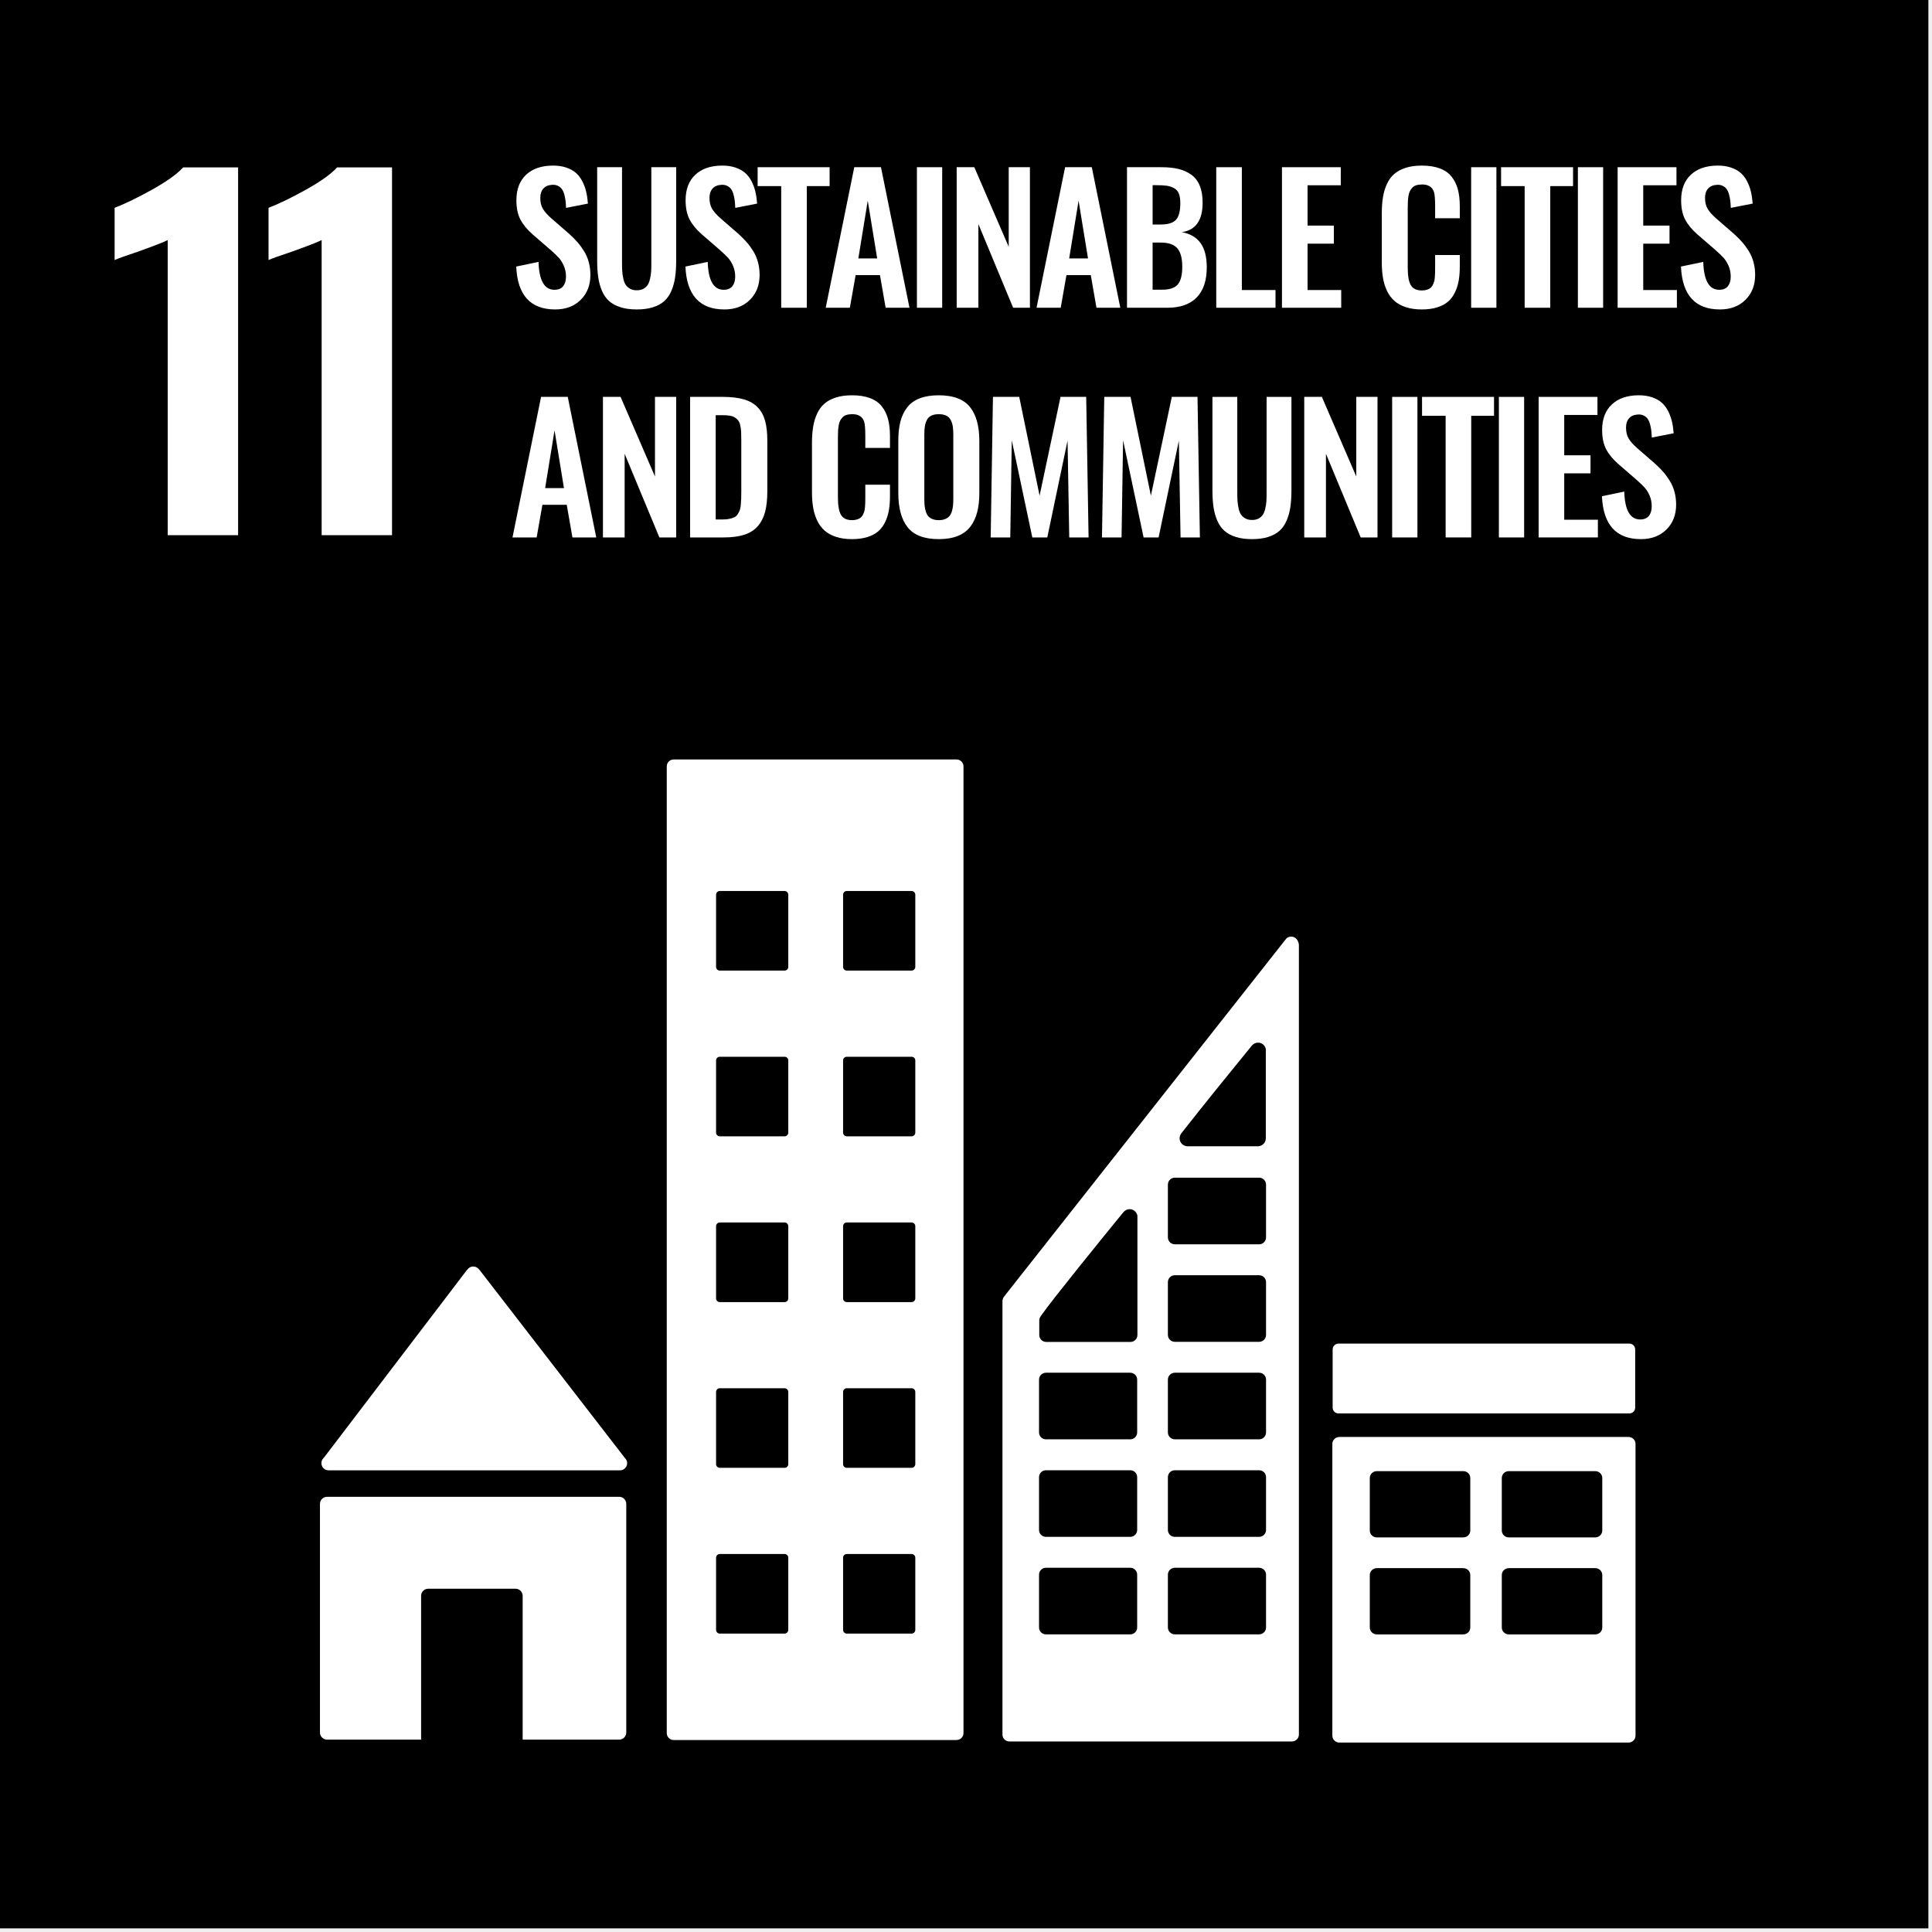
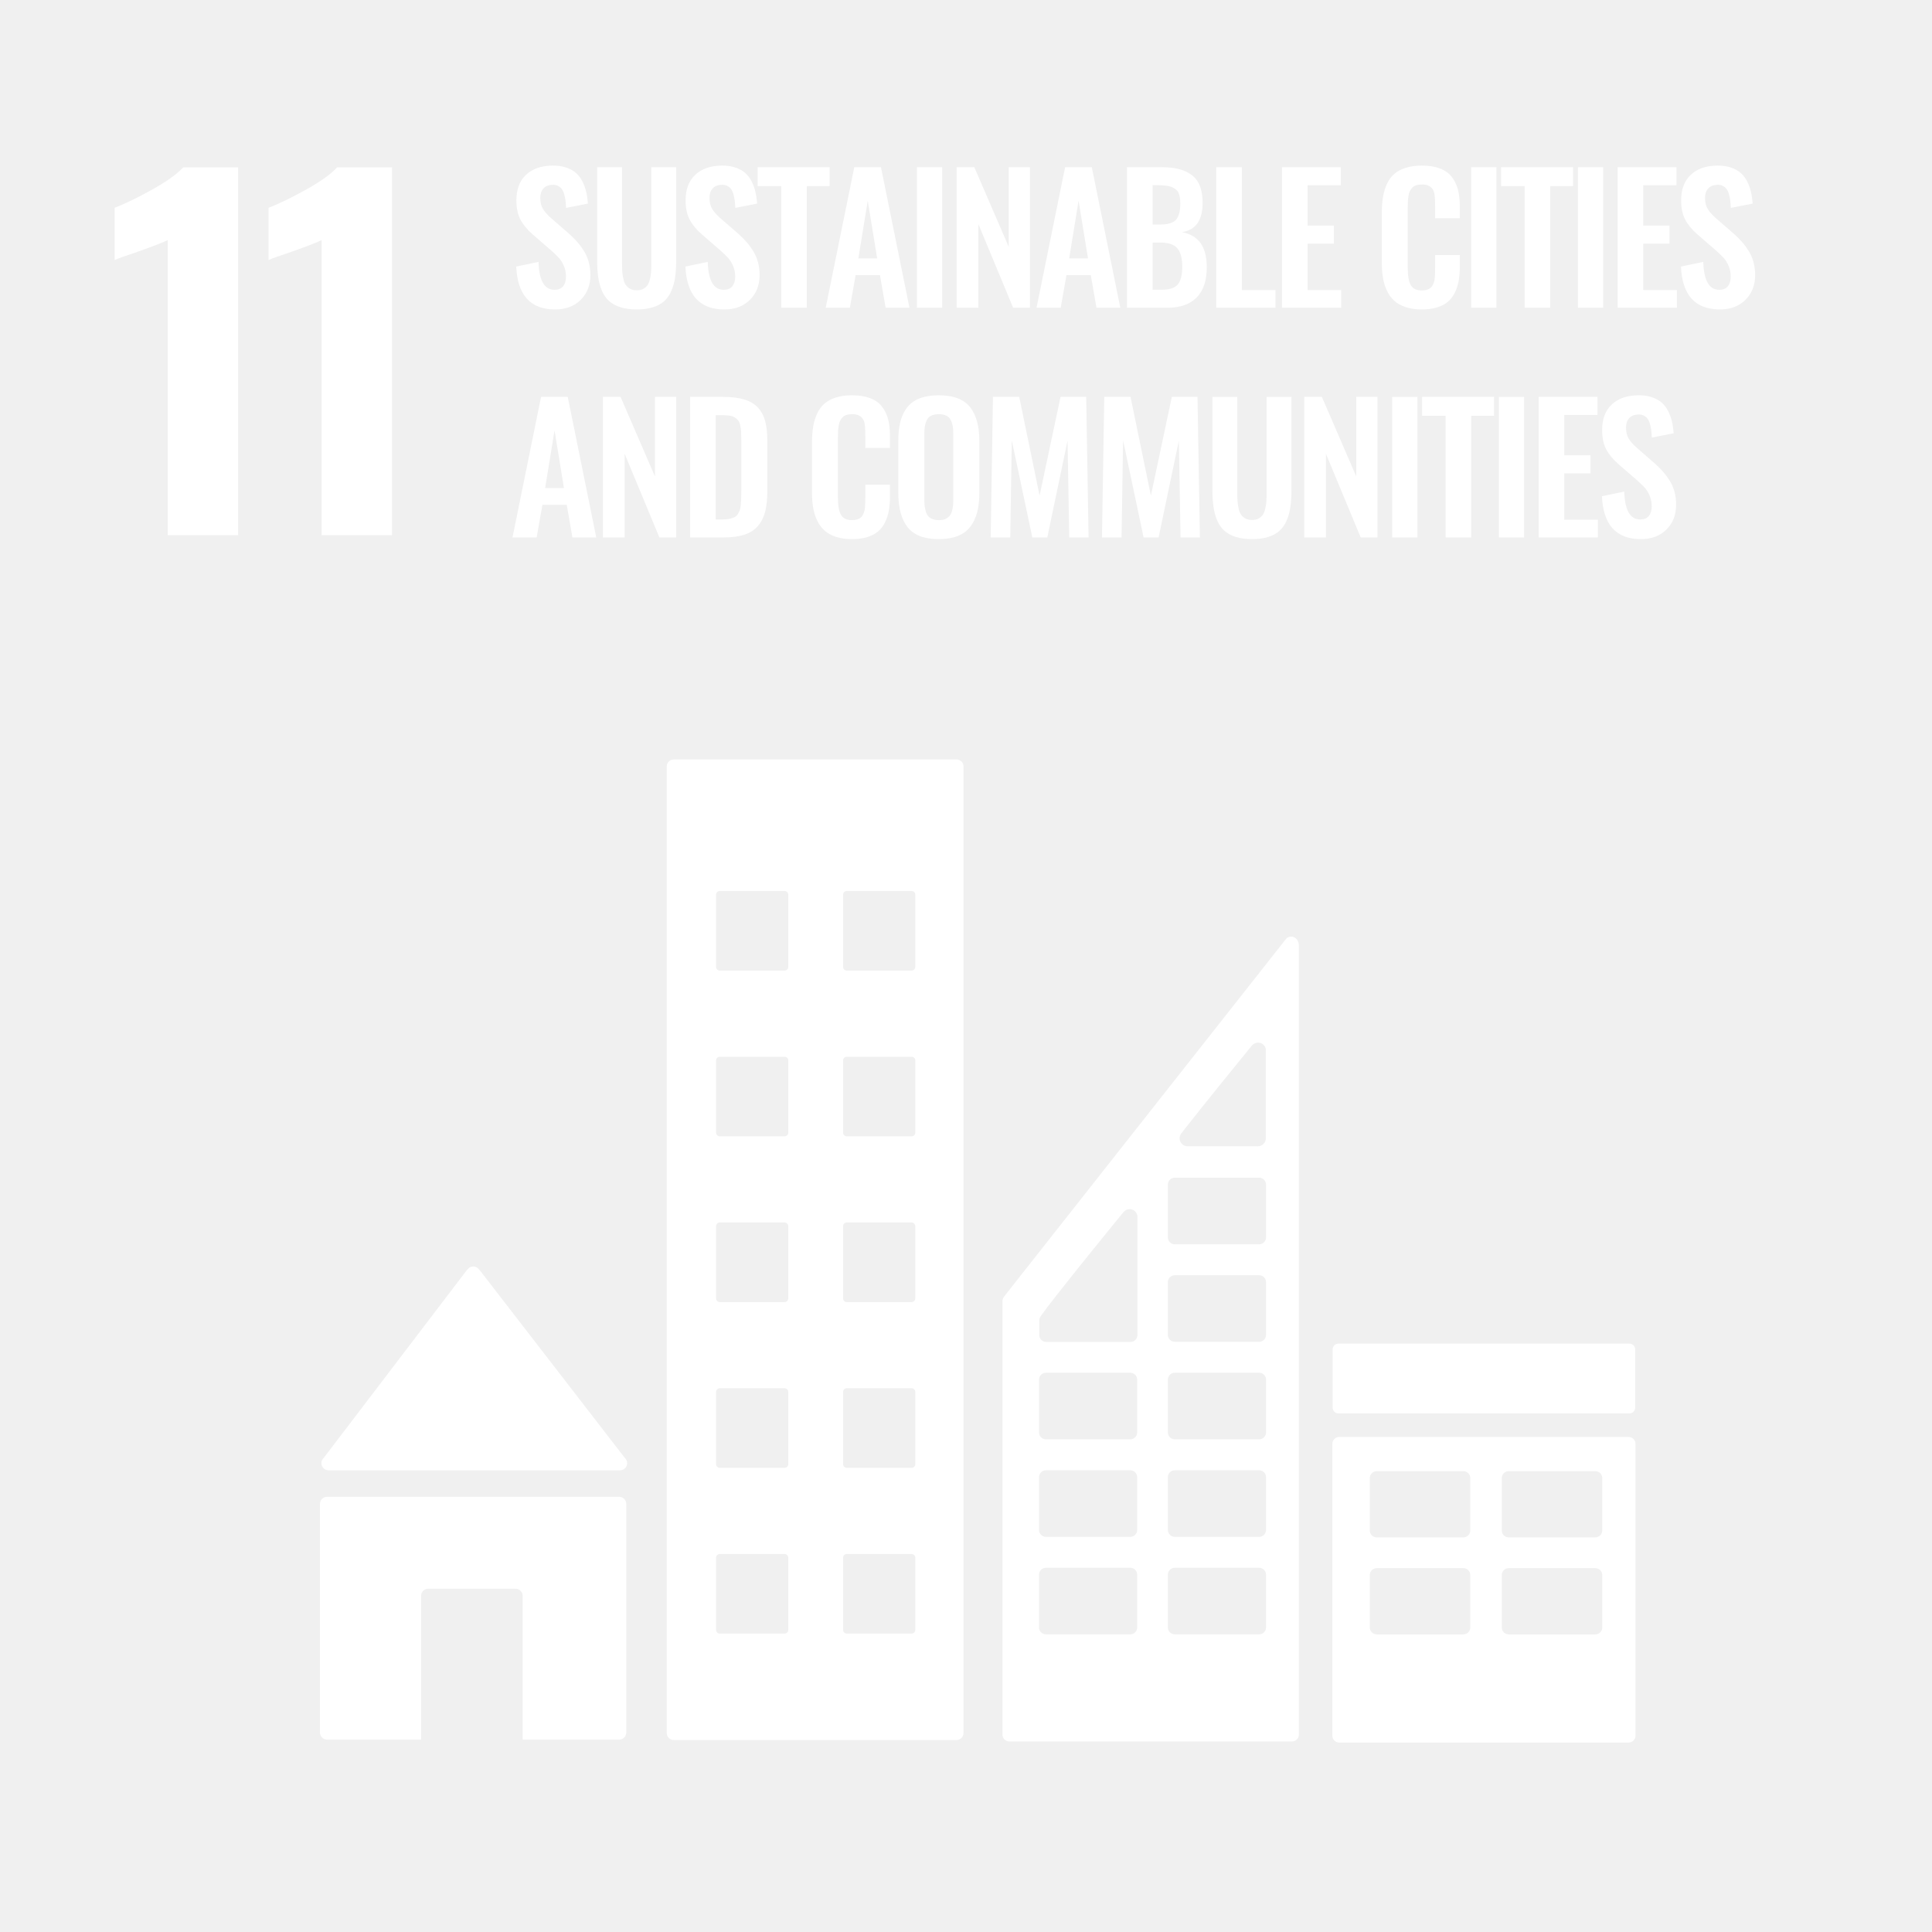
<svg xmlns="http://www.w3.org/2000/svg" width="100%" height="100%" viewBox="0 0 405 405" version="1.1" xml:space="preserve" style="fill-rule:evenodd;clip-rule:evenodd;stroke-linejoin:round;stroke-miterlimit:2;">
  <g transform="matrix(4.166667,0,0,4.166667,-2161.929,-1072.917)">
-     <rect x="518.845" y="257.482" width="97.036" height="97.036" />
+     <rect x="518.845" y="257.482" width="97.036" height="97.036" style="fill:none" />
  </g>
  <g transform="matrix(4.166667,0,0,4.166667,-2161.929,-1329.804)">
    <path d="M527.301,331.23C527.133,331.321 526.646,331.512 525.839,331.801C525.199,332.015 524.796,332.159 524.629,332.235L524.629,329.608C525.146,329.41 525.774,329.106 526.513,328.695C527.251,328.283 527.773,327.91 528.078,327.575L530.842,327.575L530.842,346.078L527.301,346.078L527.301,331.23Z" style="fill:white;fill-rule:nonzero;" />
  </g>
  <g transform="matrix(4.166667,0,0,4.166667,-2161.929,-1329.804)">
    <path d="M535.045,331.23C534.877,331.321 534.39,331.512 533.583,331.801C532.943,332.015 532.54,332.159 532.373,332.235L532.373,329.608C532.89,329.41 533.518,329.106 534.257,328.695C534.995,328.283 535.517,327.91 535.822,327.575L538.586,327.575L538.586,346.078L535.045,346.078L535.045,331.23Z" style="fill:white;fill-rule:nonzero;" />
  </g>
  <g transform="matrix(4.166667,0,0,4.166667,-2161.929,-1377.516)">
    <path d="M546.796,346.172C545.551,346.172 544.897,345.453 544.834,344.014L545.956,343.78C545.984,344.715 546.251,345.183 546.757,345.183C546.954,345.183 547.099,345.123 547.195,345.004C547.29,344.884 547.338,344.724 547.338,344.522C547.338,344.325 547.302,344.146 547.231,343.982C547.16,343.819 547.077,343.685 546.984,343.581C546.89,343.478 546.756,343.349 546.583,343.195L545.653,342.389C545.38,342.151 545.177,341.902 545.043,341.645C544.909,341.388 544.843,341.066 544.843,340.679C544.843,340.131 545.004,339.704 545.327,339.4C545.649,339.096 546.092,338.941 546.655,338.935C546.914,338.932 547.143,338.964 547.342,339.031C547.541,339.098 547.705,339.187 547.835,339.3C547.964,339.412 548.072,339.552 548.158,339.72C548.245,339.888 548.31,340.062 548.352,340.242C548.395,340.423 548.425,340.624 548.442,340.846L547.342,341.063C547.336,340.921 547.327,340.797 547.314,340.692C547.301,340.587 547.279,340.48 547.248,340.372C547.217,340.264 547.176,340.177 547.126,340.11C547.077,340.043 547.01,339.99 546.926,339.95C546.842,339.91 546.745,339.895 546.634,339.903C546.443,339.915 546.298,339.978 546.197,340.093C546.096,340.208 546.045,340.362 546.045,340.556C546.045,340.783 546.09,340.97 546.18,341.116C546.269,341.263 546.409,341.42 546.6,341.588L547.521,342.389C547.674,342.529 547.808,342.664 547.922,342.795C548.036,342.925 548.144,343.075 548.248,343.242C548.352,343.41 548.431,343.595 548.485,343.797C548.539,343.999 548.566,344.212 548.566,344.436C548.566,344.951 548.403,345.369 548.077,345.69C547.752,346.012 547.325,346.172 546.796,346.172" style="fill:white;fill-rule:nonzero;" />
  </g>
  <g transform="matrix(4.166667,0,0,4.166667,-2161.929,-1377.166)">
    <path d="M550.899,346.088C550.583,346.088 550.31,346.051 550.078,345.977C549.846,345.903 549.656,345.8 549.507,345.666C549.357,345.532 549.238,345.361 549.148,345.152C549.059,344.943 548.996,344.717 548.961,344.474C548.925,344.231 548.907,343.949 548.907,343.627L548.907,338.932L550.157,338.932L550.157,343.76C550.157,343.925 550.161,344.065 550.169,344.182C550.178,344.298 550.196,344.421 550.225,344.549C550.253,344.677 550.294,344.779 550.347,344.856C550.399,344.932 550.472,344.996 550.564,345.048C550.657,345.099 550.768,345.124 550.899,345.124C551.03,345.124 551.141,345.099 551.234,345.048C551.326,344.996 551.397,344.932 551.447,344.856C551.497,344.779 551.536,344.677 551.566,344.549C551.596,344.421 551.614,344.299 551.622,344.184C551.629,344.069 551.632,343.928 551.632,343.76L551.632,338.932L552.882,338.932L552.882,343.627C552.882,343.949 552.864,344.231 552.828,344.474C552.793,344.717 552.73,344.943 552.641,345.152C552.551,345.361 552.433,345.532 552.285,345.666C552.137,345.8 551.947,345.903 551.716,345.977C551.484,346.051 551.212,346.088 550.899,346.088" style="fill:white;fill-rule:nonzero;" />
  </g>
  <g transform="matrix(4.166667,0,0,4.166667,-2161.929,-1377.516)">
    <path d="M555.309,346.172C554.064,346.172 553.41,345.453 553.347,344.014L554.469,343.78C554.497,344.715 554.765,345.183 555.271,345.183C555.467,345.183 555.613,345.123 555.708,345.004C555.803,344.884 555.851,344.724 555.851,344.522C555.851,344.325 555.815,344.146 555.744,343.982C555.673,343.819 555.59,343.685 555.497,343.581C555.403,343.478 555.269,343.349 555.096,343.195L554.166,342.389C553.893,342.151 553.69,341.902 553.556,341.645C553.423,341.388 553.356,341.066 553.356,340.679C553.356,340.131 553.517,339.704 553.84,339.4C554.162,339.096 554.605,338.941 555.168,338.935C555.427,338.932 555.656,338.964 555.855,339.031C556.054,339.098 556.218,339.187 556.348,339.3C556.477,339.412 556.585,339.552 556.672,339.72C556.758,339.888 556.823,340.062 556.865,340.242C556.908,340.423 556.938,340.624 556.955,340.846L555.855,341.063C555.849,340.921 555.84,340.797 555.827,340.692C555.814,340.587 555.792,340.48 555.761,340.372C555.73,340.264 555.689,340.177 555.64,340.11C555.59,340.043 555.523,339.99 555.439,339.95C555.355,339.91 555.258,339.895 555.147,339.903C554.956,339.915 554.811,339.978 554.71,340.093C554.609,340.208 554.558,340.362 554.558,340.556C554.558,340.783 554.603,340.97 554.693,341.116C554.782,341.263 554.922,341.42 555.113,341.588L556.034,342.389C556.187,342.529 556.321,342.664 556.435,342.795C556.549,342.925 556.657,343.075 556.761,343.242C556.865,343.41 556.944,343.595 556.998,343.797C557.052,343.999 557.079,344.212 557.079,344.436C557.079,344.951 556.916,345.369 556.59,345.69C556.265,346.012 555.838,346.172 555.309,346.172" style="fill:white;fill-rule:nonzero;" />
  </g>
  <g transform="matrix(4.166667,0,0,4.166667,-2161.929,-1377.521)">
    <path d="M558.166,346.088L558.166,339.968L556.98,339.968L556.98,339.017L560.601,339.017L560.601,339.968L559.454,339.968L559.454,346.088L558.166,346.088Z" style="fill:white;fill-rule:nonzero;" />
  </g>
  <g transform="matrix(4.166667,0,0,4.166667,-2161.929,-1377.521)">
    <path d="M560.405,346.088L561.842,339.017L563.185,339.017L564.619,346.088L563.42,346.088L563.134,344.446L561.91,344.446L561.62,346.088L560.405,346.088ZM562.047,343.606L562.994,343.606L562.52,340.702L562.047,343.606Z" style="fill:white;fill-rule:nonzero;" />
  </g>
  <g transform="matrix(4.166667,0,0,4.166667,-2161.929,-1377.521)">
    <rect x="564.994" y="339.017" width="1.271" height="7.071" style="fill:white;" />
  </g>
  <g transform="matrix(4.166667,0,0,4.166667,-2161.929,-1377.521)">
    <path d="M566.994,346.088L566.994,339.017L567.881,339.017L569.612,343.022L569.612,339.017L570.679,339.017L570.679,346.088L569.834,346.088L568.086,341.879L568.086,346.088L566.994,346.088Z" style="fill:white;fill-rule:nonzero;" />
  </g>
  <g transform="matrix(4.166667,0,0,4.166667,-2161.929,-1377.521)">
    <path d="M571.012,346.088L572.449,339.017L573.792,339.017L575.226,346.088L574.027,346.088L573.741,344.446L572.517,344.446L572.228,346.088L571.012,346.088ZM572.654,343.606L573.601,343.606L573.127,340.702L572.654,343.606Z" style="fill:white;fill-rule:nonzero;" />
  </g>
  <g transform="matrix(4.166667,0,0,4.166667,-2161.929,-1377.521)">
    <path d="M575.563,346.088L575.563,339.017L577.294,339.017C577.621,339.017 577.906,339.046 578.15,339.105C578.393,339.163 578.608,339.26 578.798,339.395C578.987,339.53 579.13,339.717 579.226,339.955C579.323,340.194 579.37,340.483 579.367,340.821C579.364,341.694 579.017,342.182 578.326,342.284C578.744,342.364 579.056,342.546 579.262,342.832C579.469,343.118 579.573,343.519 579.576,344.037C579.579,344.708 579.411,345.217 579.073,345.566C578.734,345.914 578.241,346.088 577.593,346.088L575.563,346.088ZM576.851,341.9L577.252,341.9C577.63,341.9 577.89,341.819 578.032,341.657C578.174,341.495 578.245,341.222 578.245,340.838C578.245,340.639 578.222,340.478 578.175,340.354C578.128,340.231 578.049,340.137 577.938,340.075C577.828,340.012 577.705,339.971 577.569,339.951C577.434,339.931 577.255,339.921 577.03,339.921L576.851,339.921L576.851,341.9ZM576.851,345.18L577.324,345.18C577.708,345.18 577.974,345.09 578.122,344.911C578.269,344.732 578.343,344.436 578.343,344.024C578.343,343.597 578.26,343.288 578.094,343.096C577.928,342.904 577.648,342.809 577.256,342.809L576.851,342.809L576.851,345.18Z" style="fill:white;fill-rule:nonzero;" />
  </g>
  <g transform="matrix(4.166667,0,0,4.166667,-2161.929,-1377.521)">
    <path d="M580.053,346.088L580.053,339.017L581.341,339.017L581.341,345.197L583.034,345.197L583.034,346.088L580.053,346.088Z" style="fill:white;fill-rule:nonzero;" />
  </g>
  <g transform="matrix(4.166667,0,0,4.166667,-2161.929,-1377.521)">
    <path d="M583.359,346.088L583.359,339.017L586.318,339.017L586.318,339.926L584.647,339.926L584.647,341.955L585.969,341.955L585.969,342.864L584.647,342.864L584.647,345.197L586.34,345.197L586.34,346.088L583.359,346.088Z" style="fill:white;fill-rule:nonzero;" />
  </g>
  <g transform="matrix(4.166667,0,0,4.166667,-2161.929,-1377.503)">
    <path d="M590.395,346.169C590.091,346.169 589.822,346.131 589.589,346.054C589.356,345.977 589.163,345.871 589.011,345.734C588.859,345.597 588.735,345.429 588.64,345.227C588.545,345.025 588.478,344.808 588.44,344.576C588.401,344.345 588.382,344.084 588.382,343.794L588.382,341.329C588.382,341.022 588.402,340.75 588.442,340.512C588.481,340.275 588.548,340.054 588.642,339.851C588.736,339.648 588.859,339.481 589.011,339.35C589.163,339.219 589.355,339.117 589.587,339.043C589.819,338.969 590.088,338.932 590.395,338.932C590.747,338.932 591.049,338.979 591.299,339.073C591.549,339.166 591.747,339.304 591.892,339.487C592.037,339.668 592.142,339.881 592.208,340.124C592.273,340.367 592.306,340.651 592.306,340.975L592.306,341.58L591.065,341.58L591.065,340.979C591.065,340.627 591.046,340.389 591.009,340.267C590.935,340.028 590.755,339.9 590.468,339.883L590.4,339.883C590.291,339.883 590.197,339.896 590.116,339.922C590.035,339.947 589.969,339.987 589.918,340.043C589.866,340.098 589.825,340.157 589.794,340.22C589.762,340.282 589.739,340.364 589.723,340.465C589.708,340.566 589.698,340.659 589.694,340.744C589.689,340.83 589.687,340.938 589.687,341.069L589.687,344.063C589.687,344.477 589.739,344.773 589.843,344.949C589.946,345.126 590.132,345.214 590.4,345.214C590.49,345.214 590.57,345.203 590.64,345.182C590.71,345.16 590.768,345.134 590.815,345.101C590.862,345.068 590.902,345.021 590.935,344.96C590.967,344.899 590.992,344.842 591.009,344.789C591.026,344.737 591.039,344.664 591.048,344.57C591.056,344.476 591.061,344.396 591.062,344.331C591.064,344.266 591.065,344.176 591.065,344.063L591.065,343.431L592.306,343.431L592.306,344.011C592.306,344.276 592.287,344.513 592.25,344.723C592.213,344.934 592.15,345.132 592.06,345.316C591.971,345.501 591.855,345.654 591.713,345.777C591.571,345.899 591.389,345.995 591.167,346.065C590.945,346.134 590.688,346.169 590.395,346.169" style="fill:white;fill-rule:nonzero;" />
  </g>
  <g transform="matrix(4.166667,0,0,4.166667,-2161.929,-1377.521)">
    <rect x="592.877" y="339.017" width="1.271" height="7.071" style="fill:white;" />
  </g>
  <g transform="matrix(4.166667,0,0,4.166667,-2161.929,-1377.521)">
    <path d="M595.569,346.088L595.569,339.968L594.383,339.968L594.383,339.017L598.004,339.017L598.004,339.968L596.857,339.968L596.857,346.088L595.569,346.088Z" style="fill:white;fill-rule:nonzero;" />
  </g>
  <g transform="matrix(4.166667,0,0,4.166667,-2161.929,-1377.521)">
    <rect x="598.247" y="339.017" width="1.271" height="7.071" style="fill:white;" />
  </g>
  <g transform="matrix(4.166667,0,0,4.166667,-2161.929,-1377.521)">
    <path d="M600.247,346.088L600.247,339.017L603.207,339.017L603.207,339.926L601.535,339.926L601.535,341.955L602.857,341.955L602.857,342.864L601.535,342.864L601.535,345.197L603.228,345.197L603.228,346.088L600.247,346.088Z" style="fill:white;fill-rule:nonzero;" />
  </g>
  <g transform="matrix(4.166667,0,0,4.166667,-2161.929,-1377.516)">
    <path d="M605.395,346.172C604.15,346.172 603.496,345.453 603.433,344.014L604.555,343.78C604.583,344.715 604.851,345.183 605.357,345.183C605.553,345.183 605.698,345.123 605.794,345.004C605.889,344.884 605.937,344.724 605.937,344.522C605.937,344.325 605.901,344.146 605.83,343.982C605.759,343.819 605.676,343.685 605.583,343.581C605.489,343.478 605.355,343.349 605.182,343.195L604.252,342.389C603.979,342.151 603.776,341.902 603.642,341.645C603.508,341.388 603.442,341.066 603.442,340.679C603.442,340.131 603.603,339.704 603.926,339.4C604.248,339.096 604.691,338.941 605.254,338.935C605.513,338.932 605.742,338.964 605.941,339.031C606.14,339.098 606.304,339.187 606.434,339.3C606.563,339.412 606.671,339.552 606.757,339.72C606.844,339.888 606.909,340.062 606.951,340.242C606.994,340.423 607.024,340.624 607.041,340.846L605.941,341.063C605.935,340.921 605.926,340.797 605.913,340.692C605.9,340.587 605.878,340.48 605.847,340.372C605.816,340.264 605.775,340.177 605.726,340.11C605.676,340.043 605.609,339.99 605.525,339.95C605.441,339.91 605.344,339.895 605.233,339.903C605.042,339.915 604.897,339.978 604.796,340.093C604.695,340.208 604.644,340.362 604.644,340.556C604.644,340.783 604.689,340.97 604.779,341.116C604.868,341.263 605.008,341.42 605.199,341.588L606.12,342.389C606.273,342.529 606.407,342.664 606.521,342.795C606.635,342.925 606.743,343.075 606.847,343.242C606.951,343.41 607.03,343.595 607.084,343.797C607.138,343.999 607.165,344.212 607.165,344.436C607.165,344.951 607.002,345.369 606.676,345.69C606.351,346.012 605.924,346.172 605.395,346.172" style="fill:white;fill-rule:nonzero;" />
  </g>
  <g transform="matrix(4.166667,0,0,4.166667,-2161.929,-1281.223)">
    <path d="M544.647,334.532L546.084,327.461L547.427,327.461L548.861,334.532L547.662,334.532L547.376,332.89L546.152,332.89L545.863,334.532L544.647,334.532ZM546.289,332.05L547.236,332.05L546.762,329.146L546.289,332.05Z" style="fill:white;fill-rule:nonzero;" />
  </g>
  <g transform="matrix(4.166667,0,0,4.166667,-2161.929,-1281.223)">
    <path d="M549.197,334.532L549.197,327.461L550.084,327.461L551.815,331.466L551.815,327.461L552.882,327.461L552.882,334.532L552.037,334.532L550.289,330.323L550.289,334.532L549.197,334.532Z" style="fill:white;fill-rule:nonzero;" />
  </g>
  <g transform="matrix(4.166667,0,0,4.166667,-2161.929,-1281.223)">
    <path d="M553.582,334.532L553.582,327.461L555.228,327.461C555.654,327.461 556.011,327.504 556.298,327.589C556.586,327.675 556.816,327.81 556.989,327.994C557.163,328.179 557.286,328.406 557.358,328.675C557.431,328.943 557.467,329.274 557.467,329.666L557.467,332.216C557.467,332.62 557.43,332.963 557.356,333.244C557.282,333.526 557.16,333.764 556.992,333.961C556.822,334.157 556.597,334.301 556.315,334.394C556.034,334.486 555.689,334.532 555.279,334.532L553.582,334.532ZM554.87,333.628L555.236,333.628C555.364,333.628 555.477,333.617 555.573,333.594C555.67,333.571 555.751,333.544 555.816,333.513C555.882,333.482 555.937,333.431 555.981,333.359C556.025,333.288 556.058,333.223 556.081,333.163C556.104,333.103 556.121,333.013 556.132,332.892C556.143,332.771 556.151,332.668 556.153,332.583C556.156,332.498 556.158,332.371 556.158,332.204L556.158,329.619C556.158,329.452 556.155,329.317 556.149,329.214C556.143,329.112 556.13,329.009 556.108,328.905C556.087,328.801 556.056,328.721 556.015,328.664C555.974,328.607 555.919,328.555 555.85,328.508C555.782,328.461 555.697,328.429 555.595,328.41C555.493,328.392 555.369,328.382 555.224,328.382L554.87,328.382L554.87,333.628Z" style="fill:white;fill-rule:nonzero;" />
  </g>
  <g transform="matrix(4.166667,0,0,4.166667,-2161.929,-1281.204)">
    <path d="M561.727,334.613C561.423,334.613 561.154,334.575 560.921,334.498C560.688,334.421 560.495,334.315 560.343,334.178C560.191,334.041 560.067,333.873 559.972,333.671C559.877,333.469 559.81,333.252 559.772,333.02C559.733,332.789 559.714,332.528 559.714,332.238L559.714,329.773C559.714,329.466 559.734,329.194 559.774,328.956C559.813,328.719 559.88,328.498 559.974,328.295C560.068,328.092 560.191,327.925 560.343,327.794C560.495,327.663 560.687,327.561 560.919,327.487C561.151,327.413 561.42,327.376 561.727,327.376C562.079,327.376 562.381,327.423 562.631,327.517C562.881,327.61 563.079,327.748 563.224,327.931C563.369,328.112 563.474,328.325 563.54,328.568C563.605,328.811 563.638,329.095 563.638,329.419L563.638,330.024L562.397,330.024L562.397,329.423C562.397,329.071 562.378,328.833 562.341,328.711C562.267,328.472 562.087,328.344 561.8,328.327L561.732,328.327C561.623,328.327 561.529,328.34 561.448,328.366C561.367,328.391 561.301,328.431 561.25,328.487C561.198,328.542 561.157,328.601 561.126,328.664C561.095,328.726 561.071,328.808 561.055,328.909C561.04,329.01 561.03,329.103 561.026,329.188C561.021,329.274 561.019,329.382 561.019,329.513L561.019,332.507C561.019,332.921 561.071,333.217 561.175,333.393C561.278,333.57 561.464,333.658 561.732,333.658C561.822,333.658 561.903,333.647 561.972,333.626C562.042,333.604 562.1,333.578 562.147,333.545C562.194,333.512 562.234,333.465 562.267,333.404C562.299,333.343 562.324,333.286 562.341,333.233C562.358,333.181 562.371,333.108 562.38,333.014C562.388,332.92 562.393,332.84 562.394,332.775C562.396,332.71 562.397,332.62 562.397,332.507L562.397,331.875L563.638,331.875L563.638,332.455C563.638,332.72 563.619,332.957 563.582,333.167C563.545,333.378 563.482,333.576 563.392,333.76C563.303,333.945 563.187,334.098 563.045,334.221C562.903,334.343 562.721,334.439 562.499,334.509C562.277,334.578 562.02,334.613 561.727,334.613" style="fill:white;fill-rule:nonzero;" />
  </g>
  <g transform="matrix(4.166667,0,0,4.166667,-2161.929,-1281.204)">
    <path d="M566.095,334.613C565.367,334.613 564.845,334.416 564.53,334.02C564.214,333.625 564.057,333.047 564.057,332.285L564.057,329.675C564.057,329.299 564.092,328.974 564.163,328.698C564.234,328.423 564.349,328.183 564.506,327.982C564.664,327.78 564.876,327.628 565.14,327.528C565.404,327.426 565.723,327.376 566.095,327.376C566.82,327.376 567.341,327.571 567.658,327.96C567.975,328.35 568.134,328.921 568.134,329.675L568.134,332.285C568.134,332.654 568.097,332.979 568.025,333.259C567.952,333.539 567.837,333.782 567.68,333.988C567.522,334.194 567.311,334.35 567.046,334.455C566.782,334.56 566.465,334.613 566.095,334.613M565.773,333.603C565.863,333.639 565.97,333.658 566.095,333.658C566.22,333.658 566.327,333.639 566.415,333.603C566.503,333.566 566.573,333.517 566.626,333.457C566.679,333.398 566.72,333.32 566.75,333.223C566.779,333.126 566.799,333.03 566.809,332.933C566.819,332.836 566.824,332.721 566.824,332.588L566.824,329.376C566.824,329.206 566.816,329.064 566.799,328.95C566.782,328.836 566.748,328.729 566.698,328.628C566.649,328.527 566.574,328.451 566.475,328.402C566.375,328.352 566.249,328.327 566.095,328.327C565.941,328.327 565.814,328.352 565.713,328.402C565.612,328.451 565.538,328.527 565.49,328.628C565.441,328.729 565.408,328.836 565.391,328.95C565.374,329.064 565.366,329.206 565.366,329.376L565.366,332.588C565.366,332.721 565.371,332.836 565.381,332.933C565.391,333.03 565.411,333.126 565.441,333.223C565.47,333.32 565.511,333.398 565.562,333.457C565.613,333.517 565.684,333.566 565.773,333.603" style="fill:white;fill-rule:nonzero;" />
  </g>
  <g transform="matrix(4.166667,0,0,4.166667,-2161.929,-1281.223)">
    <path d="M568.705,334.532L568.819,327.461L570.141,327.461L571.165,332.43L572.219,327.461L573.51,327.461L573.63,334.532L572.657,334.532L572.572,329.662L571.553,334.532L570.799,334.532L569.766,329.645L569.69,334.532L568.705,334.532Z" style="fill:white;fill-rule:nonzero;" />
  </g>
  <g transform="matrix(4.166667,0,0,4.166667,-2161.929,-1281.223)">
    <path d="M574.304,334.532L574.419,327.461L575.741,327.461L576.765,332.43L577.818,327.461L579.11,327.461L579.23,334.532L578.257,334.532L578.172,329.662L577.153,334.532L576.398,334.532L575.366,329.645L575.289,334.532L574.304,334.532Z" style="fill:white;fill-rule:nonzero;" />
  </g>
  <g transform="matrix(4.166667,0,0,4.166667,-2161.929,-1280.867)">
    <path d="M581.853,334.532C581.537,334.532 581.264,334.495 581.032,334.421C580.8,334.347 580.61,334.244 580.461,334.11C580.311,333.976 580.192,333.805 580.102,333.596C580.013,333.387 579.95,333.161 579.915,332.918C579.879,332.675 579.861,332.393 579.861,332.071L579.861,327.376L581.111,327.376L581.111,332.204C581.111,332.369 581.115,332.509 581.124,332.626C581.132,332.742 581.15,332.865 581.179,332.993C581.207,333.121 581.248,333.223 581.301,333.3C581.353,333.376 581.426,333.44 581.518,333.492C581.611,333.543 581.722,333.568 581.853,333.568C581.984,333.568 582.095,333.543 582.188,333.492C582.28,333.44 582.351,333.376 582.401,333.3C582.451,333.223 582.49,333.121 582.52,332.993C582.55,332.865 582.568,332.743 582.576,332.628C582.583,332.513 582.586,332.371 582.586,332.204L582.586,327.376L583.836,327.376L583.836,332.071C583.836,332.393 583.818,332.675 583.782,332.918C583.747,333.161 583.684,333.387 583.595,333.596C583.505,333.805 583.387,333.976 583.239,334.11C583.091,334.244 582.901,334.347 582.67,334.421C582.438,334.495 582.166,334.532 581.853,334.532" style="fill:white;fill-rule:nonzero;" />
  </g>
  <g transform="matrix(4.166667,0,0,4.166667,-2161.929,-1281.223)">
    <path d="M584.48,334.532L584.48,327.461L585.367,327.461L587.098,331.466L587.098,327.461L588.165,327.461L588.165,334.532L587.32,334.532L585.572,330.323L585.572,334.532L584.48,334.532Z" style="fill:white;fill-rule:nonzero;" />
  </g>
  <g transform="matrix(4.166667,0,0,4.166667,-2161.929,-1281.221)">
    <rect x="588.903" y="327.461" width="1.271" height="7.071" style="fill:white;" />
  </g>
  <g transform="matrix(4.166667,0,0,4.166667,-2161.929,-1281.223)">
    <path d="M591.593,334.532L591.593,328.412L590.407,328.412L590.407,327.461L594.028,327.461L594.028,328.412L592.881,328.412L592.881,334.532L591.593,334.532Z" style="fill:white;fill-rule:nonzero;" />
  </g>
  <g transform="matrix(4.166667,0,0,4.166667,-2161.929,-1281.221)">
    <rect x="594.272" y="327.461" width="1.271" height="7.071" style="fill:white;" />
  </g>
  <g transform="matrix(4.166667,0,0,4.166667,-2161.929,-1281.223)">
    <path d="M596.272,334.532L596.272,327.461L599.232,327.461L599.232,328.37L597.56,328.37L597.56,330.4L598.882,330.4L598.882,331.308L597.56,331.308L597.56,333.641L599.253,333.641L599.253,334.532L596.272,334.532Z" style="fill:white;fill-rule:nonzero;" />
  </g>
  <g transform="matrix(4.166667,0,0,4.166667,-2161.929,-1281.217)">
    <path d="M601.42,334.616C600.175,334.616 599.521,333.897 599.458,332.458L600.58,332.224C600.608,333.159 600.876,333.627 601.382,333.627C601.578,333.627 601.723,333.567 601.819,333.447C601.914,333.328 601.962,333.168 601.962,332.966C601.962,332.769 601.926,332.59 601.855,332.426C601.784,332.263 601.701,332.129 601.608,332.025C601.514,331.922 601.38,331.793 601.207,331.639L600.277,330.833C600.004,330.595 599.801,330.346 599.667,330.089C599.533,329.832 599.467,329.51 599.467,329.123C599.467,328.575 599.628,328.148 599.951,327.844C600.273,327.54 600.716,327.385 601.279,327.379C601.538,327.376 601.767,327.408 601.966,327.475C602.165,327.542 602.329,327.631 602.459,327.744C602.588,327.856 602.696,327.996 602.782,328.164C602.869,328.331 602.934,328.506 602.976,328.686C603.019,328.867 603.049,329.068 603.066,329.29L601.966,329.507C601.96,329.365 601.951,329.241 601.938,329.136C601.925,329.031 601.903,328.924 601.872,328.816C601.841,328.708 601.8,328.621 601.751,328.554C601.701,328.487 601.634,328.434 601.55,328.394C601.466,328.354 601.369,328.339 601.258,328.347C601.067,328.359 600.922,328.422 600.821,328.537C600.72,328.652 600.669,328.806 600.669,329C600.669,329.227 600.714,329.414 600.804,329.56C600.893,329.707 601.033,329.864 601.224,330.032L602.145,330.833C602.298,330.973 602.432,331.108 602.546,331.239C602.66,331.369 602.768,331.519 602.872,331.686C602.976,331.854 603.055,332.039 603.109,332.241C603.163,332.443 603.19,332.656 603.19,332.88C603.19,333.395 603.027,333.813 602.701,334.134C602.376,334.456 601.949,334.616 601.42,334.616" style="fill:white;fill-rule:nonzero;" />
  </g>
  <g transform="matrix(4.166667,0,0,4.166667,-2161.929,-903.3708)">
    <path d="M535.393,290.782L550.056,290.782C550.254,290.782 550.416,290.62 550.416,290.421C550.416,290.329 550.379,290.246 550.321,290.182L550.301,290.161L543.006,280.722L542.935,280.644C542.869,280.572 542.775,280.527 542.669,280.527C542.579,280.527 542.498,280.564 542.433,280.619L542.389,280.67L542.321,280.747L535.204,290.086L535.094,290.22C535.055,290.277 535.033,290.347 535.033,290.421C535.033,290.62 535.194,290.782 535.393,290.782" style="fill:white;fill-rule:nonzero;" />
  </g>
  <g transform="matrix(4.166667,0,0,4.166667,-2161.929,-798.6408)">
    <path d="M550.012,266.978L535.32,266.978C535.121,266.978 534.96,267.139 534.96,267.338L534.96,278.836C534.96,279.034 535.121,279.196 535.32,279.196L540.049,279.196L540.049,271.963C540.049,271.763 540.209,271.603 540.408,271.603L544.798,271.603C544.997,271.603 545.158,271.763 545.158,271.963L545.158,279.196L550.012,279.196C550.21,279.196 550.371,279.034 550.371,278.836L550.371,267.338C550.371,267.139 550.21,266.978 550.012,266.978" style="fill:white;fill-rule:nonzero;" />
  </g>
  <g transform="matrix(4.166667,0,0,4.166667,-2161.929,-810.5683)">
    <path d="M600.791,266.831L586.249,266.831C586.053,266.831 585.894,266.983 585.894,267.176L585.894,281.86C585.894,282.051 586.053,282.206 586.249,282.206L600.791,282.206C600.989,282.206 601.147,282.051 601.147,281.86L601.147,267.176C601.147,266.983 600.989,266.831 600.791,266.831M592.834,276.417C592.834,276.61 592.676,276.764 592.479,276.764L588.135,276.764C587.937,276.764 587.778,276.61 587.778,276.417L587.778,273.777C587.778,273.584 587.937,273.43 588.135,273.43L592.479,273.43C592.676,273.43 592.834,273.584 592.834,273.777L592.834,276.417ZM592.834,271.537C592.834,271.729 592.676,271.884 592.479,271.884L588.135,271.884C587.937,271.884 587.778,271.729 587.778,271.537L587.778,268.895C587.778,268.705 587.937,268.55 588.135,268.55L592.479,268.55C592.676,268.55 592.834,268.705 592.834,268.895L592.834,271.537ZM599.474,276.417C599.474,276.61 599.316,276.764 599.118,276.764L594.775,276.764C594.577,276.764 594.419,276.61 594.419,276.417L594.419,273.777C594.419,273.584 594.577,273.43 594.775,273.43L599.118,273.43C599.316,273.43 599.474,273.584 599.474,273.777L599.474,276.417ZM599.474,271.537C599.474,271.729 599.316,271.884 599.118,271.884L594.775,271.884C594.577,271.884 594.419,271.729 594.419,271.537L594.419,268.895C594.419,268.705 594.577,268.55 594.775,268.55L599.118,268.55C599.316,268.55 599.474,268.705 599.474,268.895L599.474,271.537Z" style="fill:white;fill-rule:nonzero;" />
  </g>
  <g transform="matrix(4.166667,0,0,4.166667,-2161.929,-953.12)">
    <path d="M566.987,266.958L552.756,266.958C552.566,266.958 552.408,267.113 552.408,267.307L552.408,315.942C552.408,316.134 552.566,316.29 552.756,316.29L566.987,316.29C567.178,316.29 567.337,316.134 567.337,315.942L567.337,267.307C567.337,267.113 567.178,266.958 566.987,266.958M558.522,310.749C558.522,310.852 558.438,310.936 558.335,310.936L555.076,310.936C554.973,310.936 554.889,310.852 554.889,310.749L554.889,307.118C554.889,307.015 554.973,306.932 555.076,306.932L558.335,306.932C558.438,306.932 558.522,307.015 558.522,307.118L558.522,310.749ZM558.522,302.409C558.522,302.514 558.438,302.596 558.335,302.596L555.076,302.596C554.973,302.596 554.889,302.514 554.889,302.409L554.889,298.779C554.889,298.674 554.973,298.592 555.076,298.592L558.335,298.592C558.438,298.592 558.522,298.674 558.522,298.779L558.522,302.409ZM558.522,294.072C558.522,294.174 558.438,294.258 558.335,294.258L555.076,294.258C554.973,294.258 554.889,294.174 554.889,294.072L554.889,290.439C554.889,290.336 554.973,290.252 555.076,290.252L558.335,290.252C558.438,290.252 558.522,290.336 558.522,290.439L558.522,294.072ZM558.522,285.731C558.522,285.835 558.438,285.918 558.335,285.918L555.076,285.918C554.973,285.918 554.889,285.835 554.889,285.731L554.889,282.099C554.889,281.996 554.973,281.915 555.076,281.915L558.335,281.915C558.438,281.915 558.522,281.996 558.522,282.099L558.522,285.731ZM558.522,277.394C558.522,277.496 558.438,277.58 558.335,277.58L555.076,277.58C554.973,277.58 554.889,277.496 554.889,277.394L554.889,273.762C554.889,273.658 554.973,273.575 555.076,273.575L558.335,273.575C558.438,273.575 558.522,273.658 558.522,273.762L558.522,277.394ZM564.912,310.749C564.912,310.852 564.828,310.936 564.724,310.936L561.466,310.936C561.362,310.936 561.279,310.852 561.279,310.749L561.279,307.118C561.279,307.015 561.362,306.932 561.466,306.932L564.724,306.932C564.828,306.932 564.912,307.015 564.912,307.118L564.912,310.749ZM564.912,302.409C564.912,302.514 564.828,302.596 564.724,302.596L561.466,302.596C561.362,302.596 561.279,302.514 561.279,302.409L561.279,298.779C561.279,298.674 561.362,298.592 561.466,298.592L564.724,298.592C564.828,298.592 564.912,298.674 564.912,298.779L564.912,302.409ZM564.912,294.072C564.912,294.174 564.828,294.258 564.724,294.258L561.466,294.258C561.362,294.258 561.279,294.174 561.279,294.072L561.279,290.439C561.279,290.336 561.362,290.252 561.466,290.252L564.724,290.252C564.828,290.252 564.912,290.336 564.912,290.439L564.912,294.072ZM564.912,285.731C564.912,285.835 564.828,285.918 564.724,285.918L561.466,285.918C561.362,285.918 561.279,285.835 561.279,285.731L561.279,282.099C561.279,281.996 561.362,281.915 561.466,281.915L564.724,281.915C564.828,281.915 564.912,281.996 564.912,282.099L564.912,285.731ZM564.912,277.394C564.912,277.496 564.828,277.58 564.724,277.58L561.466,277.58C561.362,277.58 561.279,277.496 561.279,277.394L561.279,273.762C561.279,273.658 561.362,273.575 561.466,273.575L564.724,273.575C564.828,273.575 564.912,273.658 564.912,273.762L564.912,277.394Z" style="fill:white;fill-rule:nonzero;" />
  </g>
  <g transform="matrix(4.166667,0,0,4.166667,-2161.929,-899.1383)">
    <path d="M601.13,286.61C601.13,286.773 601,286.903 600.838,286.903L586.201,286.903C586.04,286.903 585.909,286.773 585.909,286.61L585.909,283.683C585.909,283.522 586.04,283.391 586.201,283.391L600.838,283.391C601,283.391 601.13,283.522 601.13,283.683L601.13,286.61Z" style="fill:white;fill-rule:nonzero;" />
  </g>
  <g transform="matrix(4.166667,0,0,4.166667,-2161.929,-915.6858)">
    <path d="M584.177,267.158C584.13,267.002 583.99,266.886 583.819,266.886C583.742,266.886 583.676,266.914 583.615,266.953C583.606,266.959 583.597,266.964 583.59,266.971L583.468,267.123L569.482,284.865L569.417,284.951C569.345,285.023 569.3,285.119 569.297,285.228L569.297,307.031C569.297,307.223 569.452,307.378 569.645,307.378L583.862,307.378C584.055,307.378 584.211,307.223 584.211,307.031L584.211,267.304C584.211,267.252 584.197,267.202 584.177,267.158M578.288,276.794L578.387,276.668C579.345,275.44 580.957,273.455 581.745,272.491L581.846,272.367C581.921,272.278 582.034,272.22 582.159,272.22C582.354,272.22 582.51,272.36 582.547,272.545L582.547,277.034C582.547,277.25 582.375,277.424 582.161,277.434C582.155,277.434 582.149,277.437 582.144,277.437C582.137,277.437 582.132,277.434 582.126,277.434L578.631,277.434C578.625,277.434 578.62,277.437 578.614,277.437C578.607,277.437 578.602,277.434 578.596,277.434C578.381,277.424 578.21,277.25 578.21,277.034C578.21,276.944 578.239,276.861 578.288,276.794M576.075,301.642C576.075,301.835 575.919,301.99 575.727,301.99L571.486,301.99C571.293,301.99 571.137,301.835 571.137,301.642L571.137,298.987C571.137,298.795 571.293,298.64 571.486,298.64L575.727,298.64C575.919,298.64 576.075,298.795 576.075,298.987L576.075,301.642ZM576.075,296.737C576.075,296.93 575.919,297.085 575.727,297.085L571.486,297.085C571.293,297.085 571.137,296.93 571.137,296.737L571.137,294.082C571.137,293.888 571.293,293.734 571.486,293.734L575.727,293.734C575.919,293.734 576.075,293.888 576.075,294.082L576.075,296.737ZM576.075,291.831C576.075,292.022 575.919,292.178 575.727,292.178L571.486,292.178C571.293,292.178 571.137,292.022 571.137,291.831L571.137,289.175C571.137,288.982 571.293,288.827 571.486,288.827L575.727,288.827C575.919,288.827 576.075,288.982 576.075,289.175L576.075,291.831ZM576.087,280.924L576.087,286.93C576.087,287.122 575.929,287.278 575.739,287.278L571.499,287.278C571.304,287.278 571.149,287.122 571.149,286.93L571.149,286.194C571.15,286.148 571.159,286.104 571.176,286.064C571.182,286.049 571.184,286.043 571.197,286.023C571.205,286.007 571.216,285.991 571.227,285.977C571.237,285.961 571.254,285.939 571.266,285.92C571.808,285.144 574.255,282.131 575.283,280.871L575.385,280.747C575.46,280.657 575.572,280.599 575.699,280.599C575.894,280.599 576.048,280.741 576.087,280.924ZM582.558,301.642C582.558,301.835 582.401,301.99 582.211,301.99L577.971,301.99C577.777,301.99 577.62,301.835 577.62,301.642L577.62,298.987C577.62,298.795 577.777,298.64 577.971,298.64L582.211,298.64C582.401,298.64 582.558,298.795 582.558,298.987L582.558,301.642ZM582.558,296.737C582.558,296.93 582.401,297.085 582.211,297.085L577.971,297.085C577.777,297.085 577.62,296.93 577.62,296.737L577.62,294.082C577.62,293.888 577.777,293.734 577.971,293.734L582.211,293.734C582.401,293.734 582.558,293.888 582.558,294.082L582.558,296.737ZM582.558,291.831C582.558,292.022 582.401,292.178 582.211,292.178L577.971,292.178C577.777,292.178 577.62,292.022 577.62,291.831L577.62,289.175C577.62,288.982 577.777,288.827 577.971,288.827L582.211,288.827C582.401,288.827 582.558,288.982 582.558,289.175L582.558,291.831ZM582.558,286.925C582.558,287.116 582.401,287.272 582.211,287.272L577.971,287.272C577.777,287.272 577.62,287.116 577.62,286.925L577.62,284.27C577.62,284.077 577.777,283.922 577.971,283.922L582.211,283.922C582.401,283.922 582.558,284.077 582.558,284.27L582.558,286.925ZM582.558,282.018C582.558,282.211 582.401,282.366 582.211,282.366L577.971,282.366C577.777,282.366 577.62,282.211 577.62,282.018L577.62,279.364C577.62,279.169 577.777,279.014 577.971,279.014L582.211,279.014C582.401,279.014 582.558,279.169 582.558,279.364L582.558,282.018Z" style="fill:white;fill-rule:nonzero;" />
  </g>
</svg>
